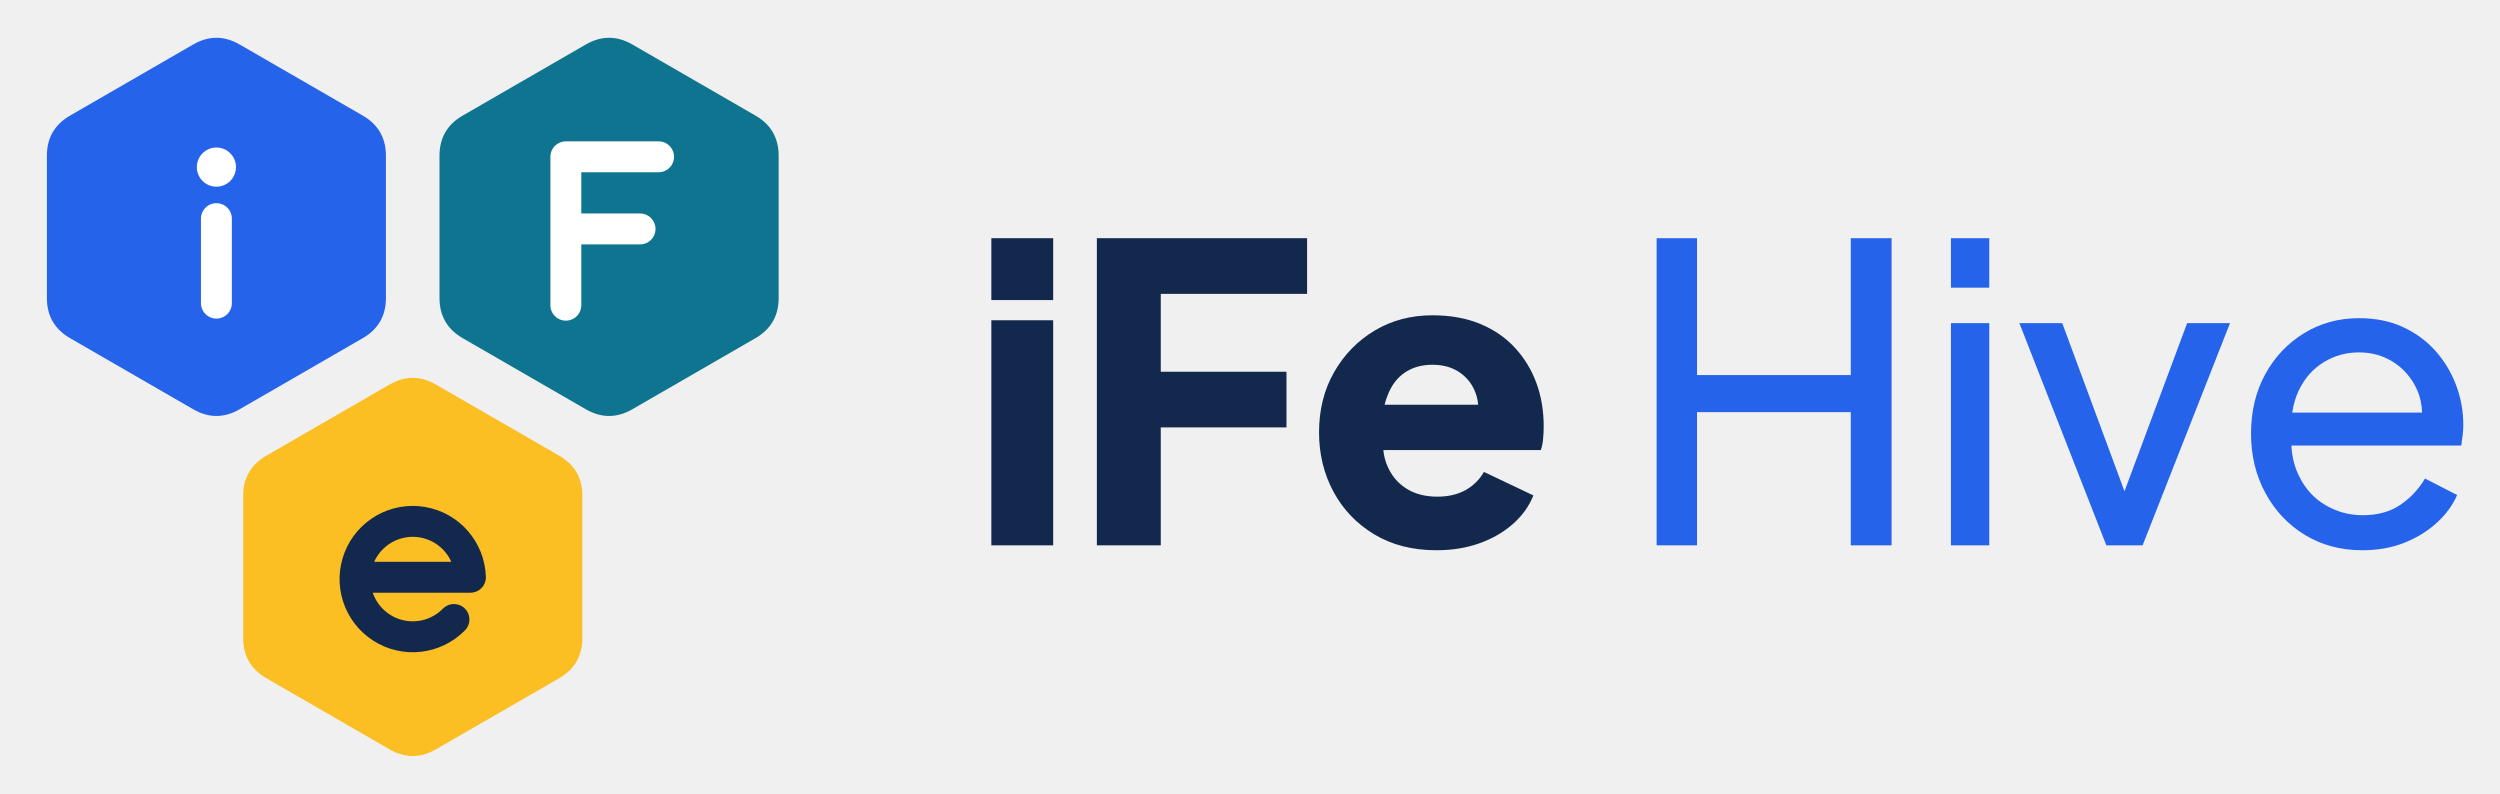
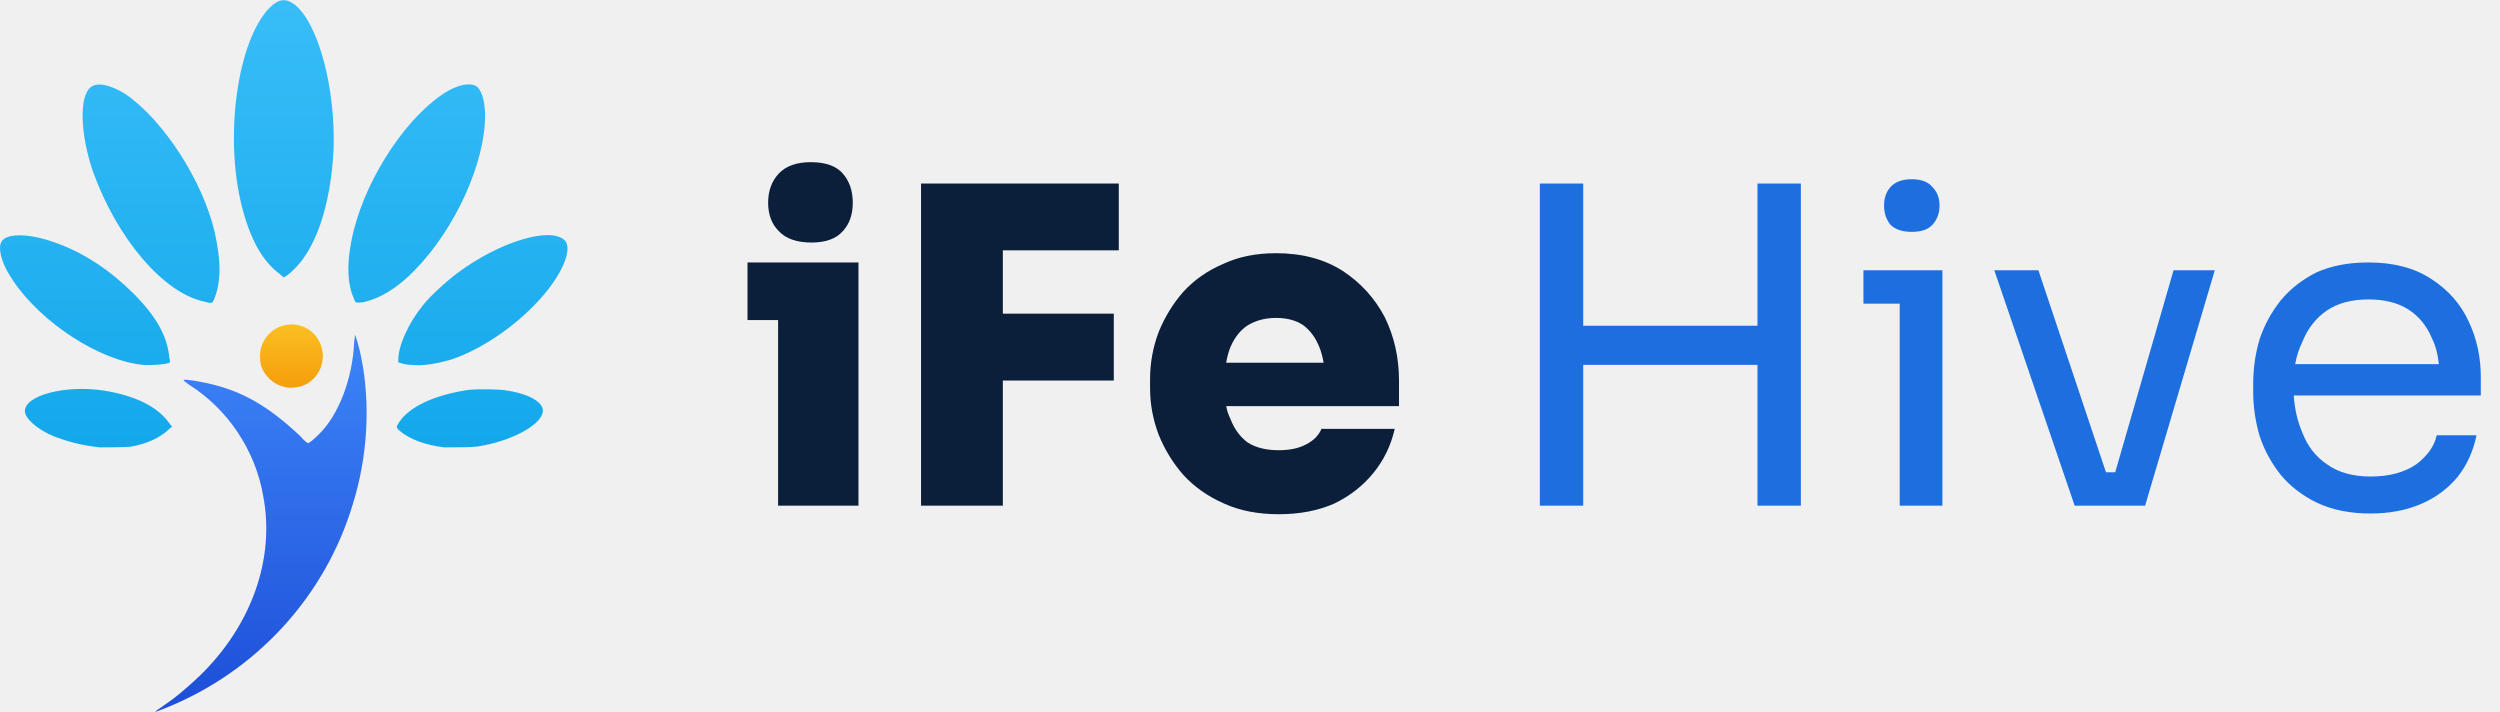
- <svg xmlns="http://www.w3.org/2000/svg" viewBox="0 0 242.6 77" width="485" height="154" role="img" aria-label="iFe Hive">
-   <path d="M18.75 4.30Q21.00 3.00 23.25 4.30L35.20 11.20Q37.45 12.50 37.45 15.10L37.45 28.90Q37.45 31.50 35.20 32.80L23.25 39.70Q21.00 41.00 18.75 39.70L6.80 32.80Q4.55 31.50 4.55 28.90L4.55 15.10Q4.55 12.50 6.80 11.20Z" fill="#2563eb" />
-   <g transform="translate(21.00 22.40)" fill="none" stroke="#ffffff" stroke-width="3.0" stroke-linecap="round" stroke-linejoin="round">
-     <path d="M0 -1.2V7" />
-     <circle cx="0" cy="-6.2" r="1.9" fill="#ffffff" stroke="none" />
-   </g>
-   <path d="M56.85 4.30Q59.11 3.00 61.36 4.30L73.31 11.20Q75.56 12.50 75.56 15.10L75.56 28.90Q75.56 31.50 73.31 32.80L61.36 39.70Q59.11 41.00 56.85 39.70L44.90 32.80Q42.65 31.50 42.65 28.90L42.65 15.10Q42.65 12.50 44.90 11.20Z" fill="#0e7490" />
-   <g transform="translate(59.11 22.40)" fill="none" stroke="#ffffff" stroke-width="3.0" stroke-linecap="round" stroke-linejoin="round">
-     <path d="M-4.2 7.2V-7.2H4.8M-4.2 -0.2H3" />
-   </g>
-   <path d="M37.80 37.30Q40.05 36.00 42.30 37.30L54.26 44.20Q56.51 45.50 56.51 48.10L56.51 61.90Q56.51 64.50 54.26 65.80L42.30 72.70Q40.05 74.00 37.80 72.70L25.85 65.80Q23.60 64.50 23.60 61.90L23.60 48.10Q23.60 45.50 25.85 44.20Z" fill="#fbbf24" />
-   <g transform="translate(40.05 55.40)" fill="none" stroke="#12284c" stroke-width="3.0" stroke-linecap="round" stroke-linejoin="round">
-     <path d="M-5.6 0.6H5.6A5.6 5.6 0 1 0 4 4.7" />
-   </g>
-   <g transform="translate(94 52.90)">
-     <path d="M2.2 0.0V-21.84H8.2V0.0ZM2.2 -23.8V-29.8H8.2V-23.8ZM12.44 0.0V-29.8H32.84V-24.4H18.64V-16.84H30.84V-11.44H18.64V0.0ZM45.4 0.48Q41.92 0.48 39.36 -1.06Q36.8 -2.6 35.4 -5.2Q34.0 -7.8 34.0 -10.96Q34.0 -14.24 35.46 -16.8Q36.92 -19.36 39.4 -20.84Q41.88 -22.32 45.0 -22.32Q47.6 -22.32 49.6 -21.5Q51.6 -20.68 52.98 -19.2Q54.36 -17.72 55.08 -15.78Q55.8 -13.84 55.8 -11.56Q55.8 -10.92 55.74 -10.3Q55.68 -9.68 55.52 -9.24H40.24Q40.32 -8.4 40.64 -7.68Q41.24 -6.28 42.48 -5.5Q43.72 -4.72 45.48 -4.72Q47.08 -4.72 48.22 -5.36Q49.36 -6.0 50.0 -7.12L54.8 -4.84Q54.16 -3.24 52.78 -2.04Q51.4 -0.84 49.52 -0.18Q47.64 0.48 45.4 0.48ZM40.36 -13.64H49.44Q49.4 -14.16 49.24 -14.64Q48.8 -15.96 47.7 -16.74Q46.6 -17.52 45.0 -17.52Q43.44 -17.52 42.32 -16.76Q41.2 -16.0 40.64 -14.52Q40.48 -14.12 40.36 -13.64Z" fill="#12284c" />
-     <path d="" fill="#2563eb" />
-     <path d="M66.76 0.0V-29.8H70.68V-16.52H85.6V-29.8H89.56V0.0H85.6V-12.92H70.68V0.0ZM95.32 0.0V-21.56H99.04V0.0ZM95.32 -25.0V-29.8H99.04V-25.0ZM110.4 0.0 101.96 -21.56H106.12L112.16 -5.24L118.24 -21.56H122.4L113.92 0.0ZM135.24 0.48Q132.12 0.48 129.68 -1.0Q127.24 -2.48 125.84 -5.06Q124.44 -7.64 124.44 -10.84Q124.44 -14.08 125.82 -16.6Q127.2 -19.12 129.58 -20.58Q131.96 -22.04 134.92 -22.04Q137.32 -22.04 139.18 -21.18Q141.04 -20.32 142.34 -18.86Q143.64 -17.4 144.34 -15.54Q145.04 -13.68 145.04 -11.68Q145.04 -11.24 144.98 -10.7Q144.92 -10.16 144.84 -9.68H128.36Q128.44 -8.0 129.12 -6.68Q130.0 -4.88 131.66 -3.9Q133.32 -2.92 135.28 -2.92Q137.44 -2.92 138.92 -3.92Q140.4 -4.92 141.32 -6.48L144.44 -4.88Q143.8 -3.4 142.46 -2.18Q141.12 -0.96 139.3 -0.24Q137.48 0.48 135.24 0.48ZM128.44 -12.88H141.04Q141.0 -14.12 140.52 -15.16Q139.76 -16.8 138.28 -17.76Q136.8 -18.72 134.92 -18.72Q133.04 -18.72 131.48 -17.76Q129.92 -16.8 129.08 -15.04Q128.6 -14.04 128.44 -12.88Z" fill="#2563eb" />
-   </g>
+ <svg xmlns="http://www.w3.org/2000/svg" viewBox="0 0 351.5 100">
+   <defs>
+     <linearGradient id="p" gradientUnits="userSpaceOnUse" x1="0" y1="0" x2="0" y2="72">
+       <stop stop-color="#38BDF8" />
+       <stop offset="1" stop-color="#0EA5E9" />
+     </linearGradient>
+     <linearGradient id="f" gradientUnits="userSpaceOnUse" x1="0" y1="50" x2="0" y2="100">
+       <stop stop-color="#3B82F6" />
+       <stop offset="1" stop-color="#1D4ED8" />
+     </linearGradient>
+     <linearGradient id="s" gradientUnits="userSpaceOnUse" x1="0" y1="45.6" x2="0" y2="54.5">
+       <stop stop-color="#FBBF24" />
+       <stop offset="1" stop-color="#F59E0B" />
+     </linearGradient>
+   </defs>
+   <path fill="url(#p)" d="m20.1 51.3c-6.1-.6-14.3-5.9-18.3-11.9-1.2-1.8-1.7-3.1-1.8-4.4 0-.6 .1-.8 .2-1 .7-1.3 4.1-1.2 7.8 .2 3.9 1.4 7.6 3.9 10.8 7.1 3.1 3.1 4.7 5.9 5 8.9 .1 .4 .1 .7 .1 .7 0 .3-2.6 .5-3.8 .4zm-6.1 11.6c-2.6-.3-4.4-.8-6.3-1.5-2.5-1-4.2-2.6-4.2-3.6 0-2.2 5.6-3.7 11-2.9 4.5 .7 7.7 2.3 9.3 4.6l.4 .5-.4 .3c-1.2 1.2-3.1 2.1-5.4 2.5-.7 .1-3.8 .1-4.4 .1zm14.7-20.5c-5.7-1.2-12.2-8.8-15.6-18.2-1.8-5.2-2-10.5-.4-11.9 .9-.8 2.8-.4 4.9 .9 5.4 3.7 10.9 12.2 12.6 19.5 .9 4.1 .9 6.9-.1 9.4-.3 .6-.3 .6-1.4 .3zm10.6-3.9c-2.4-1.8-4.1-4.8-5.3-9.5-2.5-9.9-.6-23.3 3.9-27.9 1.3-1.3 2.3-1.4 3.6-.4 3.3 2.7 5.7 11.8 5.4 20.3-.4 7.9-2.5 14.1-5.8 17.1-.4 .4-1.1 .9-1.2 .9 0 0-.3-.2-.6-.5zm10.5 3.6c-.9-2-1.1-4.6-.4-8.2 1.5-7.8 7.1-16.8 12.9-20.7 2.1-1.4 4.1-1.7 4.9-.9 .6 .7 1 2.1 1 4 0 6.6-4.2 15.9-9.9 21.7-2.4 2.5-4.9 4-7.3 4.5-1 .1-1 .1-1.2-.4zm12.7 20.8c-2.6-.3-4.9-1.1-6.4-2.4-.4-.4-.4-.5 0-1.1 1.4-2.2 5-3.9 9.9-4.6 1-.1 4.3-.1 5.2 .1 3.4 .5 5.4 1.8 5.1 3.1-.4 1.9-4.6 4.1-9.3 4.8-.7 .1-3.8 .1-4.5 .1zm-4.6-11.6c-.6 0-1.2-.1-1.7-.3-.2 0-.2 0-.2-.4 0-2 1.4-5.1 3.4-7.6 1-1.3 3.3-3.4 4.9-4.6 5.9-4.4 13.1-6.6 15.1-4.6 1.1 1.1-.2 4.4-2.9 7.6-3.4 4-8.3 7.5-12.9 9.1-2 .6-4.1 1-5.7 .8z" />
+   <path fill="url(#f)" d="m22.6 99.5c2.2-1.5 3.6-2.7 5.5-4.5 7.3-7.1 10.6-16.5 8.9-25.3-1.1-6.4-5-12.2-10.4-15.6-1.1-.8-1.1-.8 .5-.6 5.9 .9 10 3 15.1 7.8 .5 .6 1 1 1.1 1 .2 0 .9-.6 1.5-1.2 2.8-2.7 4.8-7.9 5-13.1 .1-.5 .1-.9 .1-.9 .1 0 .6 1.7 .9 3.2 1.3 6.5 .9 13.9-1.2 20.6-3.9 13-13.6 23.5-26.2 28.6-.8 .3-1.5 .6-1.6 .6 0 0 .3-.3 .8-.6z" />
+   <path fill="url(#s)" d="m40 54.4c-1.5-.3-2.8-1.5-3.3-3-.2-.7-.2-2.1 .1-2.8 1.1-3.1 5-4 7.3-1.7 2.3 2.4 1.4 6.3-1.7 7.4-.6 .2-1.8 .3-2.4 .1z" />
+   <path fill="#0B1F3A" d="m109.4 71.1v-26.1h-4.3v-8.1h15.6v34.2zm4.7-37q-3.1 0-4.6-1.6-1.5-1.5-1.5-4 0-2.5 1.5-4.1 1.5-1.6 4.5-1.6 3.1 0 4.5 1.6 1.4 1.6 1.4 4.1 0 2.5-1.4 4-1.4 1.6-4.4 1.6zm15.4 37v-45.3h27.8v9.4h-16.3v8.9h15.6v9.4h-15.6v17.6zm50.3 1.2q-4.4 0-7.7-1.5-3.4-1.5-5.7-4-2.2-2.5-3.5-5.7-1.2-3.2-1.2-6.5v-1.3q0-3.4 1.2-6.6 1.3-3.2 3.5-5.7 2.3-2.5 5.6-3.9 3.2-1.5 7.4-1.5 5.5 0 9.4 2.5 3.8 2.5 5.9 6.5 2 4.1 2 8.9v3.6h-24.3q.2 1 .6 1.8 .8 2.1 2.4 3.3 1.7 1.1 4.4 1.1 2.3 0 3.8-.8 1.6-.8 2.2-2.2h10.3q-.8 3.5-3 6.2-2.2 2.7-5.5 4.3-3.4 1.5-7.8 1.5zm-7.4-21.3h13.7q-.2-1.2-.6-2.2-.8-2-2.3-3.1-1.5-1-3.8-1-2.2 0-3.9 1-1.6 1-2.5 3.1-.4 1-.6 2.2z" />
+   <path fill="#1D6FE0" d="m247.1 71.1v-19.8h-24.5v19.8h-6.1v-45.3h6.1v20h24.5v-20h6.1v45.3zm20 0v-28.4h-5.1v-4.7h11.1v33.1zm1.7-38.5q-2 0-3-1-.9-1.1-.9-2.7 0-1.6 .9-2.6 1-1.1 3-1.1 2 0 2.9 1.1 1 1 1 2.6 0 1.6-1 2.7-.9 1-2.9 1zm22.9 38.5l-11.3-33.1h6.2l9.5 28.4h1.3l8.2-28.4h5.8l-9.8 33.1zm41.6 1.1q-4.3 0-7.5-1.5-3.1-1.5-5.1-3.9-2-2.5-3-5.5-.9-3.1-.9-6.2v-1.1q0-3.3 .9-6.3 1-3 3-5.5 2-2.4 5-3.9 3.1-1.4 7.3-1.4 5.3 0 8.8 2.3 3.6 2.3 5.3 6 1.7 3.6 1.7 7.8v2.6h-26.3q.2 2.9 1.2 5.2 1.1 2.9 3.5 4.5 2.4 1.7 6.1 1.7 3.9 0 6.4-1.7 2.4-1.8 2.9-4.1h5.6q-.7 3.4-2.7 5.9-2.1 2.5-5.2 3.8-3.1 1.3-7 1.3zm-10.6-21h20.2q-.2-2.1-1-3.7-1.1-2.6-3.3-4-2.2-1.4-5.6-1.4-3.6 0-5.9 1.6-2.3 1.6-3.4 4.4-.7 1.4-1 3.1z" />
</svg>
